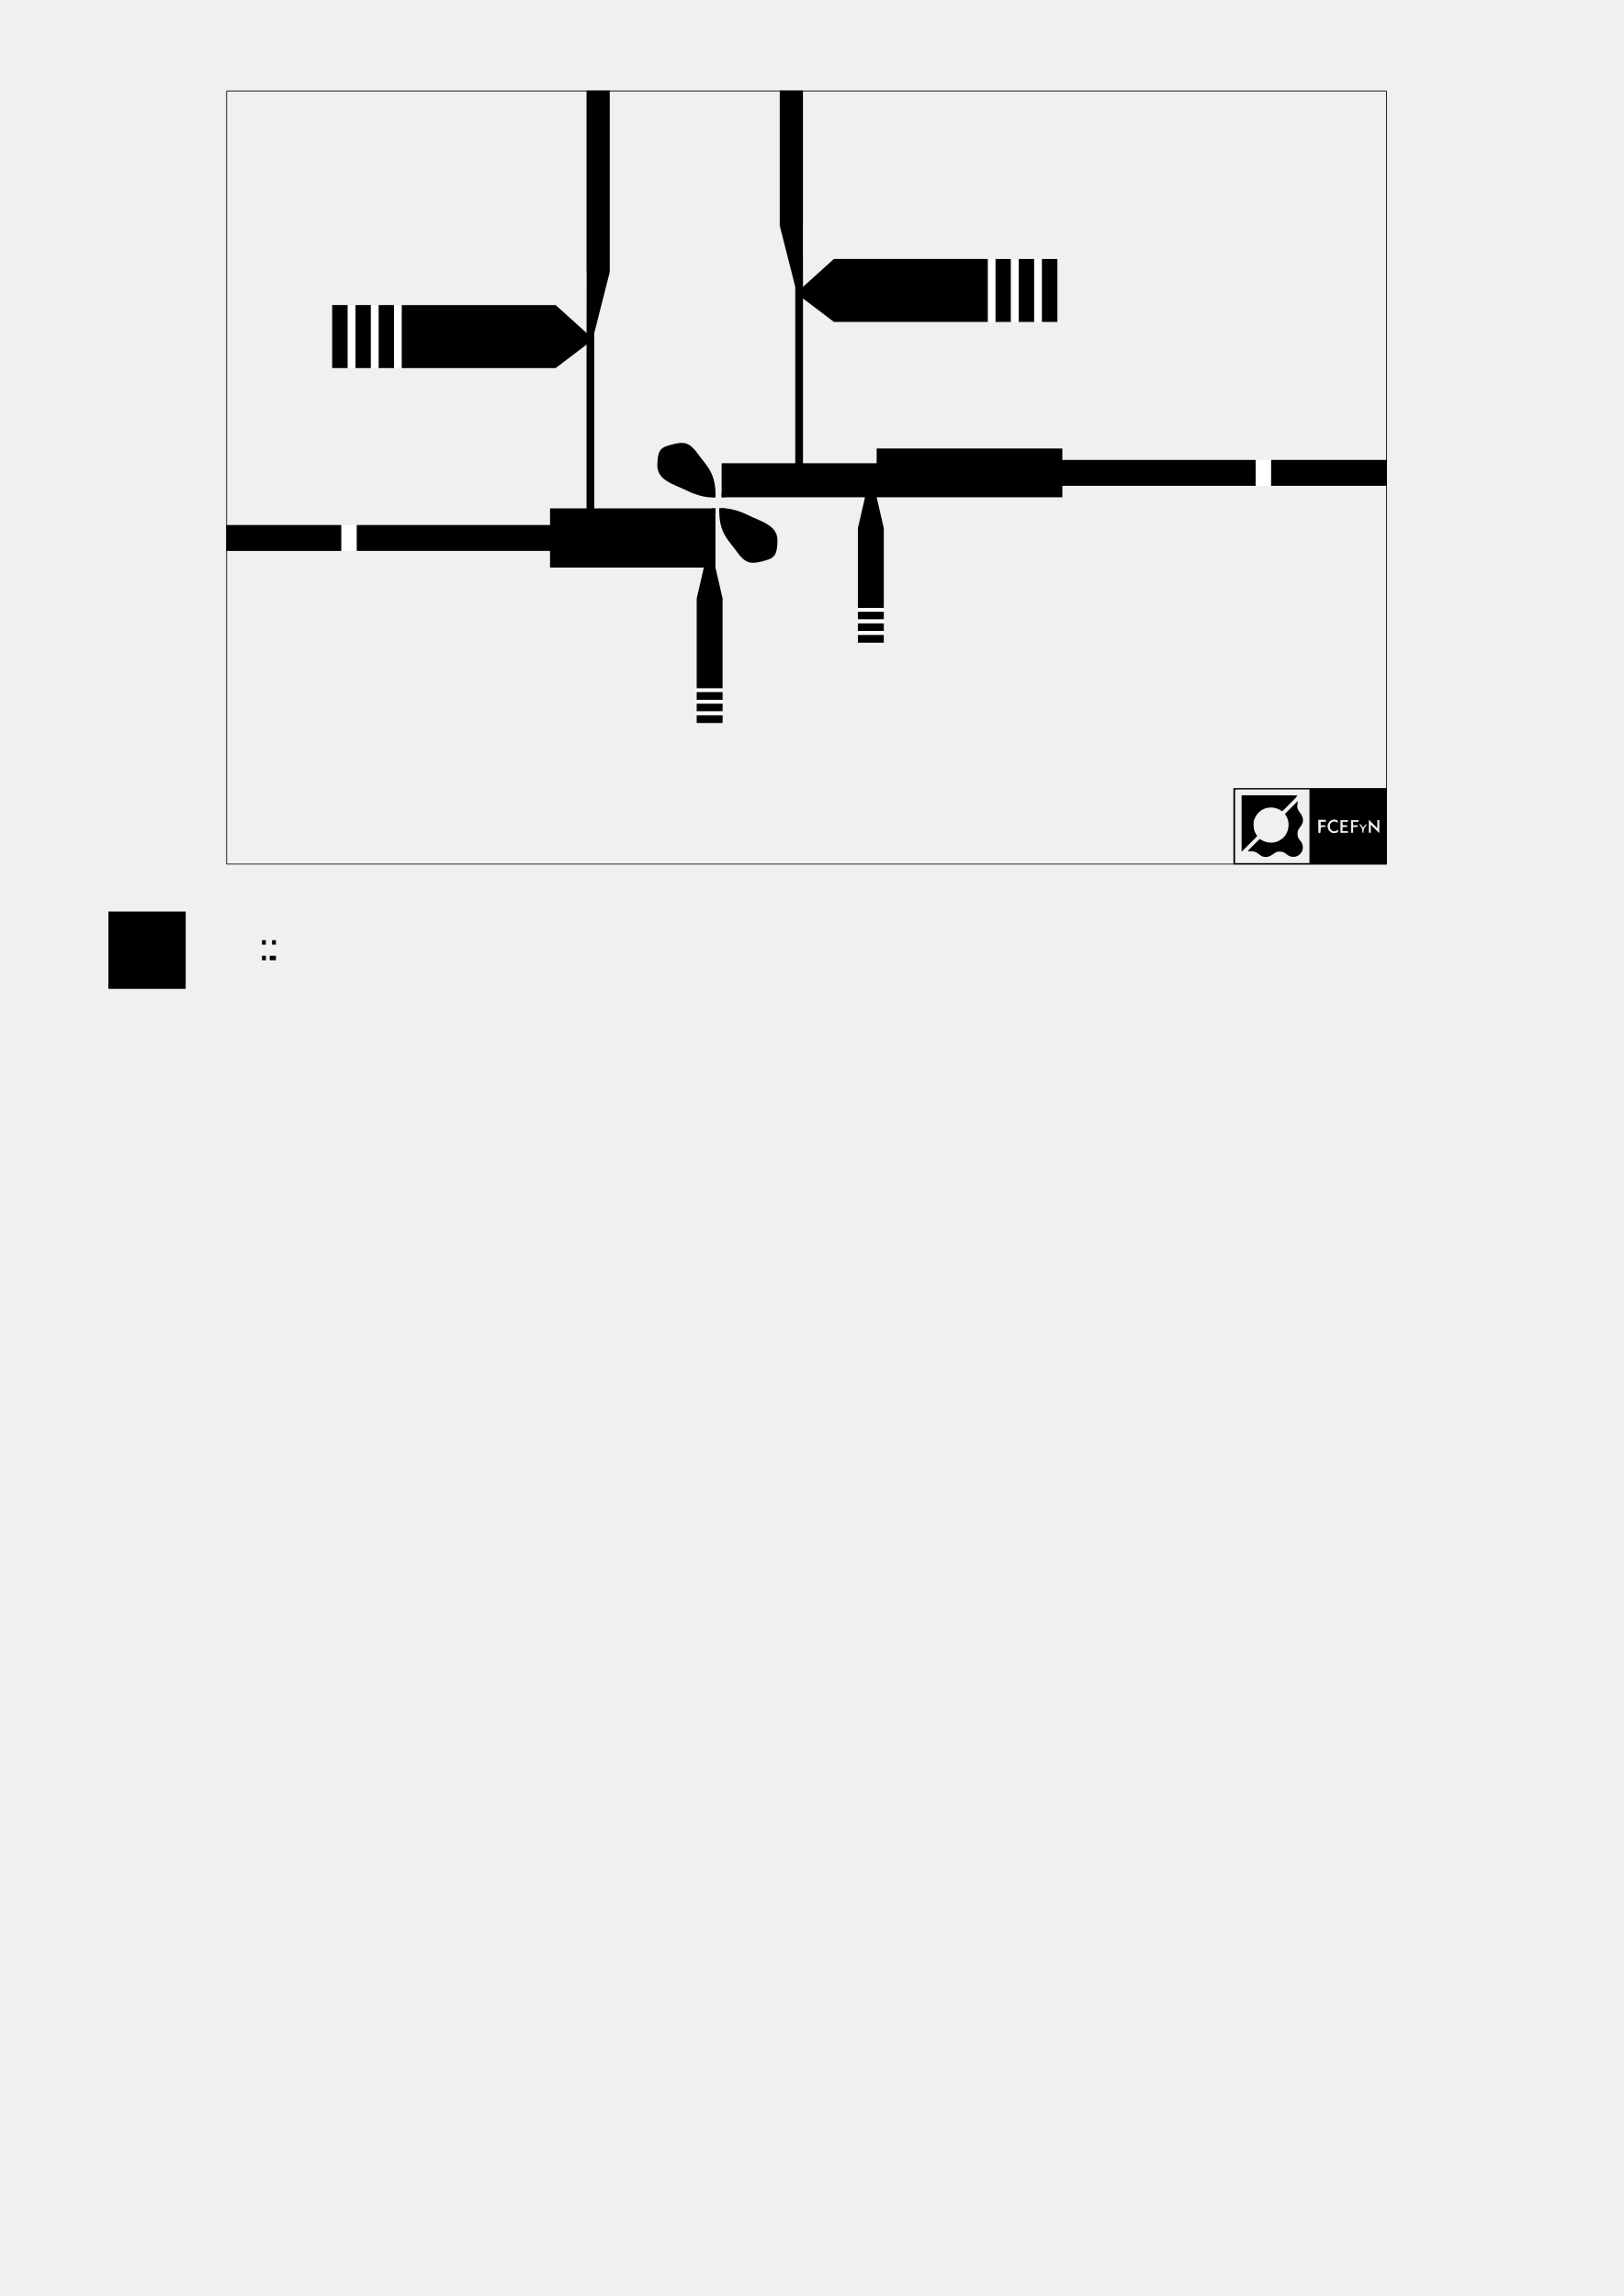
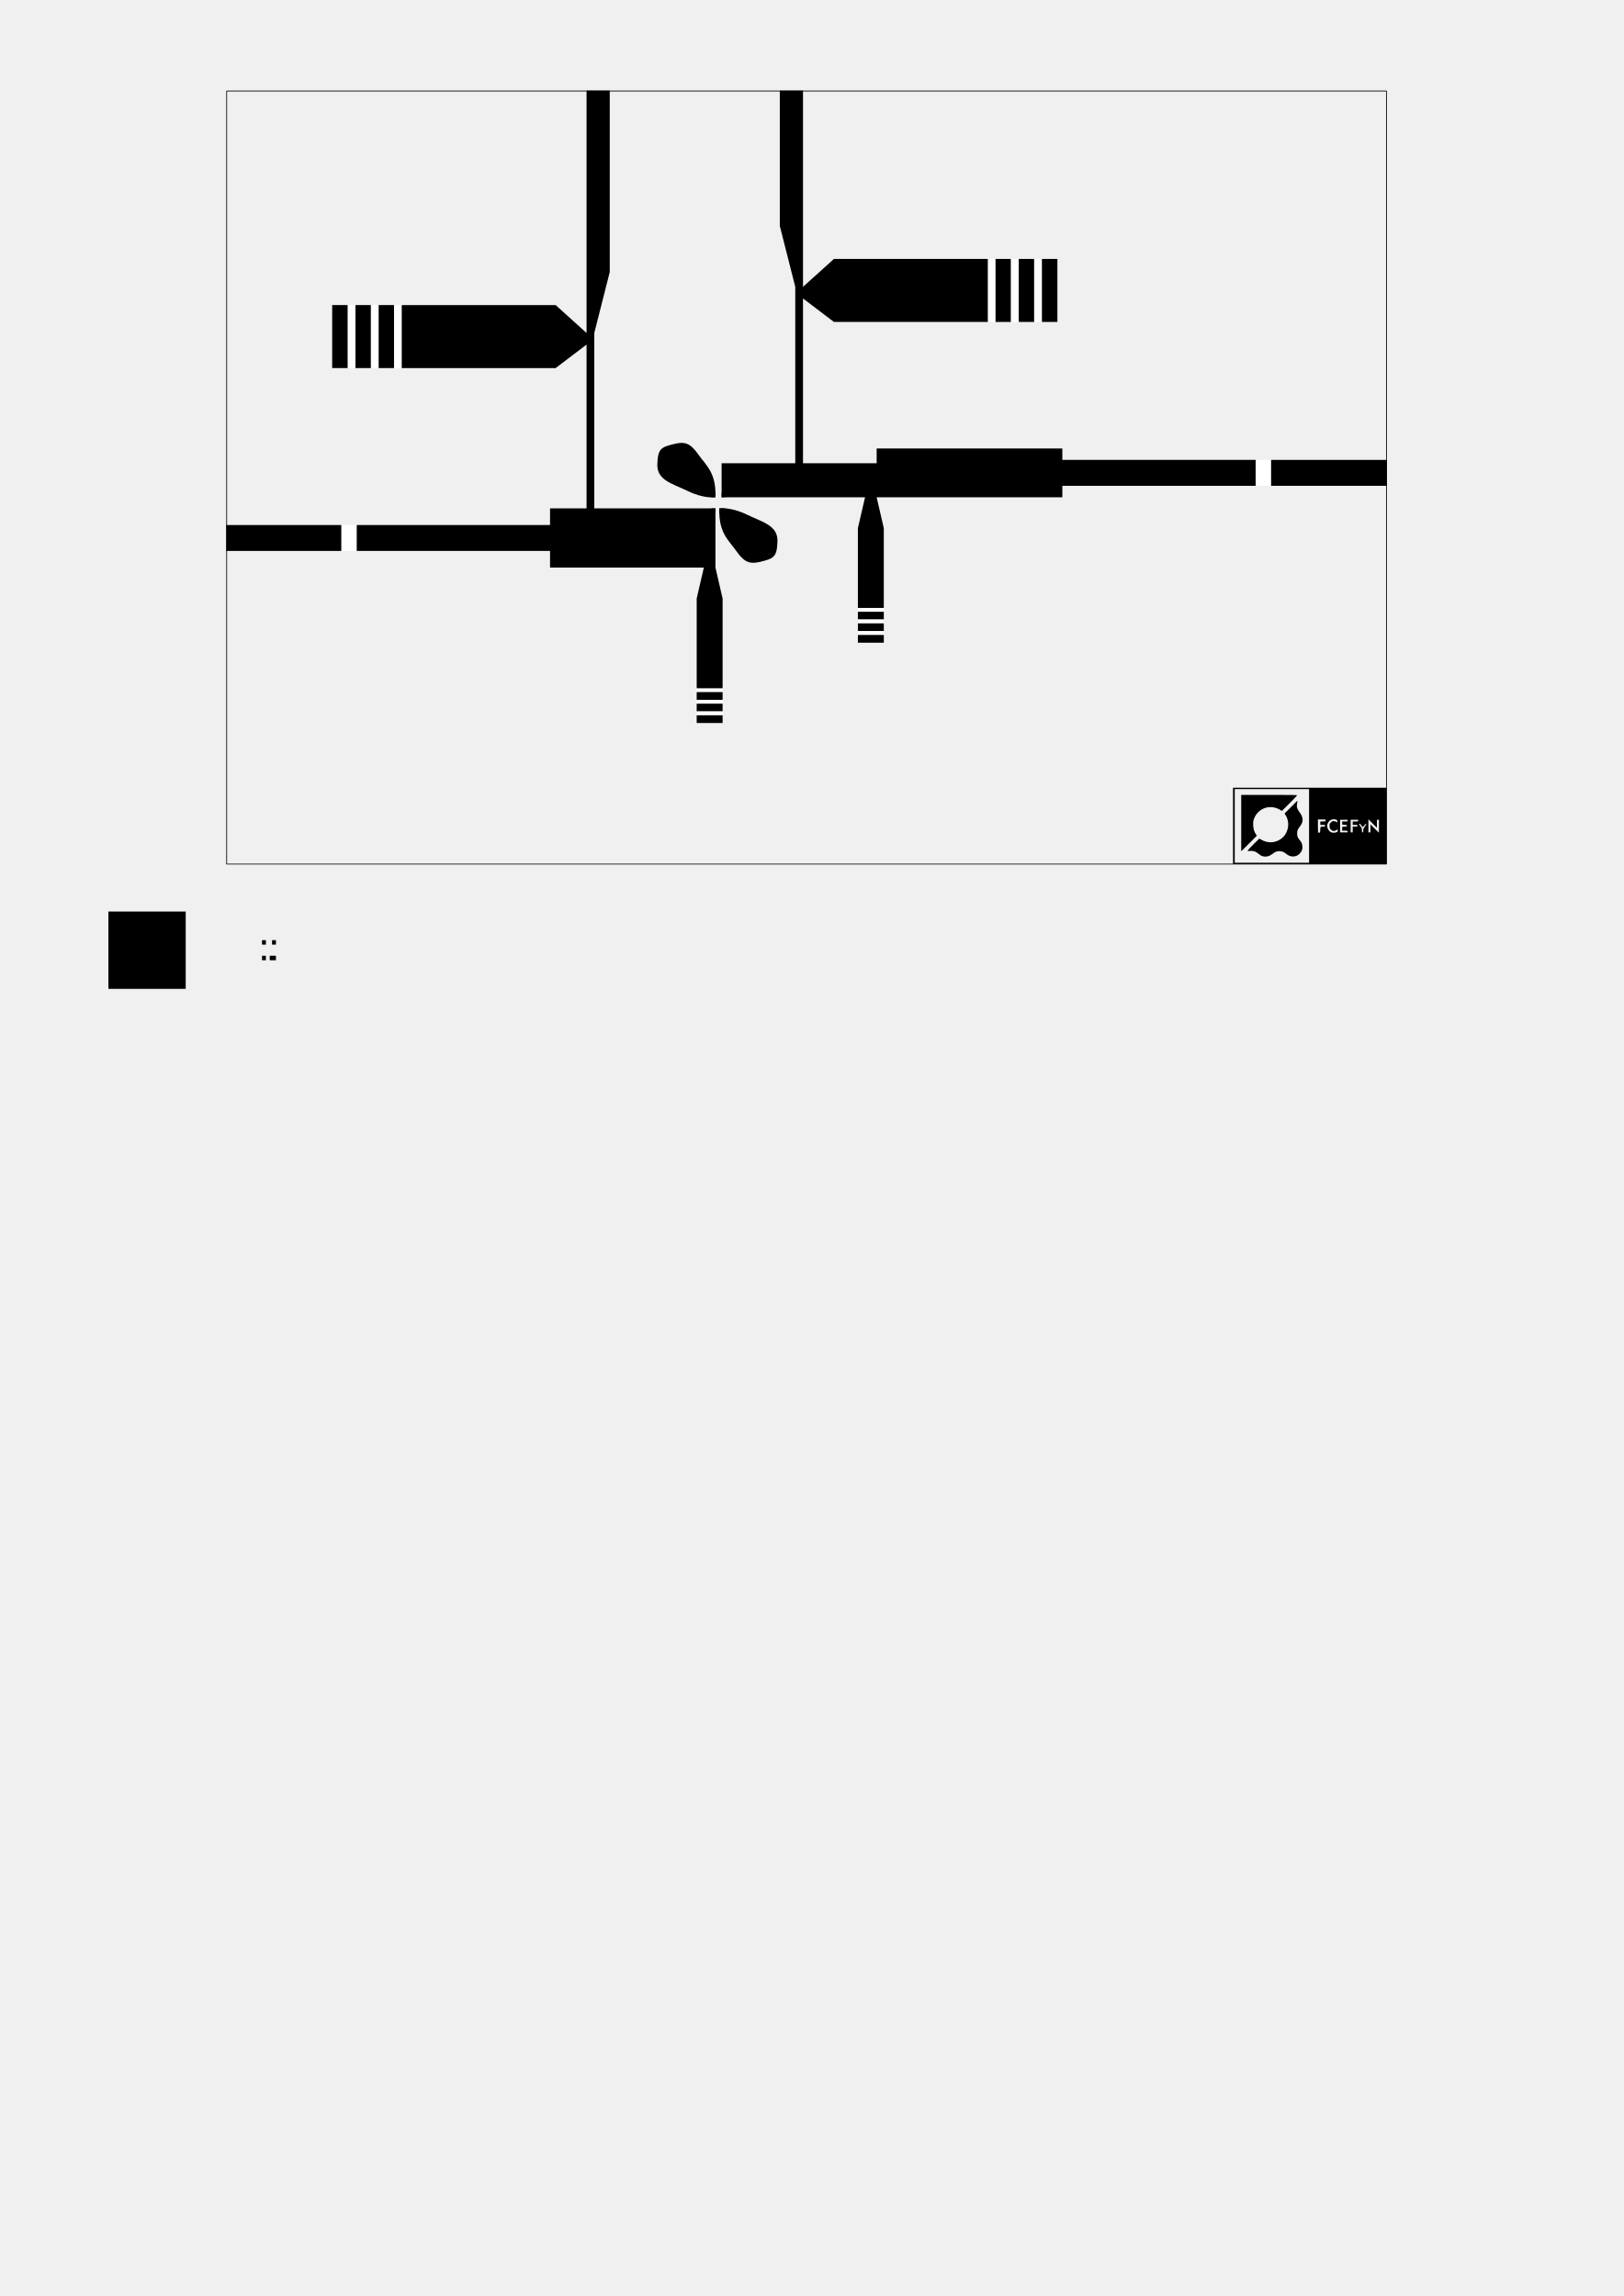
<svg xmlns="http://www.w3.org/2000/svg" width="210mm" height="297mm" viewBox="0 0 210 297" version="1.1" id="svg1" xml:space="preserve">
  <defs id="defs1" />
  <g id="layer1">
    <rect style="fill:#ffffff;fill-opacity:1;stroke:#000000;stroke-width:0;stroke-dasharray:none;stroke-opacity:1" id="rect9" width="1" height="8.15" x="50.96" y="39.462" />
    <rect style="fill:#000000;fill-opacity:1;stroke:#000000;stroke-width:0;stroke-dasharray:none;stroke-opacity:1" id="rect10" width="2" height="8.15" x="48.96" y="39.462" />
    <rect style="fill:#ffffff;fill-opacity:1;stroke:#000000;stroke-width:0;stroke-dasharray:none;stroke-opacity:1" id="rect9-5" width="1" height="8.15" x="47.96" y="39.462" />
    <rect style="fill:#000000;fill-opacity:1;stroke:#000000;stroke-width:0;stroke-dasharray:none;stroke-opacity:1" id="rect10-2" width="2" height="8.15" x="45.96" y="39.462" />
    <rect style="fill:#ffffff;fill-opacity:1;stroke:#000000;stroke-width:0;stroke-dasharray:none;stroke-opacity:1" id="rect9-5-3" width="1" height="8.15" x="44.96" y="39.462" />
    <rect style="fill:#000000;fill-opacity:1;stroke:#000000;stroke-width:0;stroke-dasharray:none;stroke-opacity:1" id="rect10-2-8" width="2" height="8.15" x="42.96" y="39.462" />
    <rect style="fill:#ffffff;fill-opacity:1;stroke:#000000;stroke-width:0;stroke-dasharray:none;stroke-opacity:1" id="rect9-59" width="1" height="8.15" x="-128.757" y="33.495" transform="scale(-1,1)" />
    <rect style="fill:#000000;fill-opacity:1;stroke:#000000;stroke-width:0;stroke-dasharray:none;stroke-opacity:1" id="rect10-7" width="2" height="8.15" x="-130.757" y="33.495" transform="scale(-1,1)" />
    <rect style="fill:#ffffff;fill-opacity:1;stroke:#000000;stroke-width:0;stroke-dasharray:none;stroke-opacity:1" id="rect9-5-5" width="1" height="8.15" x="-131.757" y="33.495" transform="scale(-1,1)" />
    <rect style="fill:#000000;fill-opacity:1;stroke:#000000;stroke-width:0;stroke-dasharray:none;stroke-opacity:1" id="rect10-2-85" width="2" height="8.15" x="-133.757" y="33.495" transform="scale(-1,1)" />
    <rect style="fill:#ffffff;fill-opacity:1;stroke:#000000;stroke-width:0;stroke-dasharray:none;stroke-opacity:1" id="rect9-5-3-7" width="1" height="8.15" x="-134.757" y="33.495" transform="scale(-1,1)" />
    <rect style="fill:#000000;fill-opacity:1;stroke:#000000;stroke-width:0;stroke-dasharray:none;stroke-opacity:1" id="rect10-2-8-9" width="2" height="8.15" x="-136.757" y="33.495" transform="scale(-1,1)" />
    <rect style="fill:#ffffff;fill-opacity:1;stroke:#000000;stroke-width:0;stroke-miterlimit:0;stroke-dasharray:none;stroke-opacity:1" id="rect18" width="3.35" height="0.5" x="90.106" y="89.025" />
    <rect style="fill:#000000;fill-opacity:1;stroke:#000000;stroke-width:0;stroke-miterlimit:0;stroke-dasharray:none;stroke-opacity:1" id="rect19" width="3.35" height="1" x="90.106" y="89.525" />
    <rect style="fill:#ffffff;fill-opacity:1;stroke:#000000;stroke-width:0;stroke-miterlimit:0;stroke-dasharray:none;stroke-opacity:1" id="rect21" width="2" height="3.35" x="44.139" y="67.915" />
    <rect style="fill:#000000;fill-opacity:1;stroke:#000000;stroke-width:0;stroke-miterlimit:0;stroke-dasharray:none;stroke-opacity:1" id="rect22" width="14.872" height="3.35" x="29.267" y="67.915" />
    <path style="fill:#000000;fill-opacity:1;stroke:#000000;stroke-width:0;stroke-miterlimit:0;stroke-dasharray:none;stroke-opacity:1" d="m 93.038,65.768 c -0.119,3.162 1.194,4.092 2.244,5.577 1.07,1.515 1.814,1.63 3.116,1.311 1.678,-0.411 2.09,-0.611 2.156,-2.631 0.067,-2.077 -1.995,-2.502 -3.921,-3.443 -2.153,-1.051 -3.595,-0.814 -3.595,-0.814 z" id="path23-5-8" />
    <rect style="fill:#ffffff;fill-opacity:1;stroke:#000000;stroke-width:0;stroke-miterlimit:0;stroke-dasharray:none;stroke-opacity:1" id="rect21-5" width="2" height="3.35" x="-164.397" y="-62.842" transform="scale(-1)" />
    <rect style="fill:#000000;fill-opacity:1;stroke:#000000;stroke-width:0;stroke-miterlimit:0;stroke-dasharray:none;stroke-opacity:1" id="rect22-4" width="14.97" height="3.35" x="-179.367" y="-62.842" transform="scale(-1)" />
    <rect style="fill:#000000;fill-opacity:0;stroke:#000000;stroke-width:0.1;stroke-miterlimit:0;stroke-dasharray:none;stroke-opacity:1" id="rect25" width="150" height="100" x="29.317" y="11.774" />
    <rect style="fill:#000000;fill-opacity:1;stroke:#000000;stroke-width:0;stroke-miterlimit:0;stroke-dasharray:none;stroke-opacity:1" id="rect26" width="10" height="10" x="14.019" y="117.914" />
-     <path style="fill:#000000;stroke-width:0.167" d="m 159.523,106.885 v -4.939 h 9.922 9.922 v 4.939 4.939 h -9.922 -9.922 z m 9.834,0 v -4.763 h -4.807 -4.807 v 4.763 4.763 h 4.807 4.807 z m -5.975,3.928 c -0.186,-0.045 -0.318,-0.121 -0.585,-0.338 -0.347,-0.282 -0.662,-0.386 -1.058,-0.351 -0.279,0.025 -0.32,0.019 -0.32,-0.044 0,-0.04 0.34,-0.408 0.755,-0.817 l 0.755,-0.744 0.182,0.113 c 0.959,0.594 2.116,0.472 2.897,-0.307 0.732,-0.73 0.869,-1.999 0.305,-2.835 -0.075,-0.111 -0.13,-0.208 -0.123,-0.215 0.285,-0.298 1.641,-1.651 1.656,-1.651 0.011,0 0.009,0.074 -0.006,0.165 -0.015,0.091 -0.039,0.248 -0.054,0.349 -0.047,0.312 0.053,0.601 0.345,0.986 0.518,0.686 0.522,1.242 0.013,1.878 -0.269,0.336 -0.33,0.495 -0.33,0.855 0,0.352 0.06,0.519 0.296,0.817 0.275,0.347 0.301,0.398 0.363,0.697 0.087,0.42 -0.023,0.786 -0.333,1.105 -0.456,0.469 -1.165,0.492 -1.701,0.056 -0.343,-0.279 -0.504,-0.349 -0.856,-0.372 -0.372,-0.024 -0.57,0.048 -0.97,0.356 -0.395,0.303 -0.804,0.403 -1.231,0.299 z m -2.8,-4.295 v -3.646 h 3.616 c 2.82,0 3.616,0.012 3.616,0.054 0,0.03 -0.443,0.497 -0.984,1.038 l -0.984,0.984 -0.262,-0.158 c -0.753,-0.454 -1.712,-0.449 -2.426,0.013 -0.464,0.3 -0.783,0.723 -0.965,1.277 -0.122,0.372 -0.082,1.087 0.083,1.487 0.07,0.17 0.173,0.37 0.23,0.445 l 0.103,0.136 -0.897,0.9 c -0.493,0.495 -0.95,0.948 -1.014,1.007 l -0.117,0.107 z m 10.221,0.868 c 0.014,-0.406 0.019,-0.411 0.417,-0.412 0.194,-3.3e-4 0.209,-0.009 0.209,-0.111 0,-0.107 -0.009,-0.11 -0.309,-0.11 h -0.309 v -0.22 -0.22 h 0.331 c 0.256,0 0.331,-0.014 0.331,-0.062 0,-0.034 0.012,-0.094 0.027,-0.132 0.024,-0.061 -0.036,-0.07 -0.485,-0.07 h -0.512 v 0.831 c 0,0.457 0.014,0.845 0.031,0.862 0.017,0.017 0.082,0.026 0.143,0.018 0.108,-0.013 0.112,-0.024 0.125,-0.372 z m 2.105,0.317 c 0.133,-0.056 0.153,-0.084 0.153,-0.218 v -0.154 l -0.187,0.107 c -0.241,0.138 -0.418,0.137 -0.608,-0.003 -0.208,-0.153 -0.26,-0.266 -0.262,-0.566 -0.002,-0.243 0.009,-0.269 0.17,-0.43 0.147,-0.147 0.199,-0.171 0.364,-0.171 0.115,10e-5 0.251,0.036 0.339,0.089 l 0.146,0.089 -0.014,-0.165 c -0.013,-0.153 -0.028,-0.169 -0.212,-0.224 -0.152,-0.046 -0.248,-0.049 -0.413,-0.012 -0.296,0.065 -0.444,0.184 -0.583,0.468 -0.1,0.205 -0.115,0.279 -0.092,0.473 0.031,0.264 0.195,0.528 0.423,0.682 0.176,0.119 0.538,0.136 0.776,0.036 z m 5.489,-0.774 v -0.838 h -0.132 -0.132 v 0.517 0.517 l -0.551,-0.55 -0.551,-0.55 v 0.848 0.848 h 0.132 0.132 v -0.518 -0.518 l 0.54,0.54 c 0.297,0.297 0.545,0.54 0.551,0.54 0.006,0 0.011,-0.377 0.011,-0.838 z m -4.057,0.684 c 0,-0.108 -0.006,-0.11 -0.355,-0.11 h -0.355 l 0.013,-0.254 0.013,-0.254 0.298,-0.013 c 0.281,-0.012 0.298,-0.019 0.298,-0.119 0,-0.1 -0.016,-0.107 -0.298,-0.119 l -0.298,-0.013 -0.013,-0.209 -0.013,-0.209 h 0.355 c 0.349,0 0.355,-0.002 0.355,-0.11 v -0.11 h -0.485 -0.485 v 0.816 0.816 h 0.485 0.485 z m 0.661,-0.265 v -0.375 h 0.309 c 0.3,0 0.309,-0.003 0.309,-0.11 0,-0.107 -0.009,-0.11 -0.309,-0.11 h -0.309 v -0.22 -0.22 h 0.353 c 0.347,0 0.353,-0.002 0.353,-0.11 v -0.11 h -0.485 -0.485 v 0.816 0.816 h 0.132 0.132 z m 1.367,0.141 c 0,-0.21 0.023,-0.266 0.223,-0.551 0.191,-0.271 0.211,-0.317 0.136,-0.317 -0.054,0 -0.149,0.085 -0.249,0.221 -0.089,0.121 -0.177,0.212 -0.194,0.201 -0.018,-0.011 -0.089,-0.11 -0.159,-0.221 -0.092,-0.146 -0.155,-0.201 -0.231,-0.201 -0.117,0 -0.12,-0.01 0.131,0.349 0.147,0.21 0.167,0.27 0.167,0.496 0,0.228 0.01,0.257 0.088,0.257 0.077,0 0.088,-0.029 0.088,-0.234 z" id="path27" />
    <g id="g6-8" transform="translate(-14.86117,75.24544)" style="stroke:#000000;stroke-opacity:1">
      <rect style="fill:#000000;fill-opacity:1;stroke:#000000;stroke-width:0;stroke-dasharray:none;stroke-opacity:1" id="rect5-7" width="0.5" height="0.58" x="48.749" y="46.368" />
      <rect style="fill:#000000;fill-opacity:1;stroke:#000000;stroke-width:0;stroke-dasharray:none;stroke-opacity:1" id="rect5-9-2" width="0.5" height="0.58" x="50.049" y="46.368" />
      <rect style="fill:#000000;fill-opacity:1;stroke:#000000;stroke-width:0;stroke-dasharray:none;stroke-opacity:1" id="rect5-5-0" width="0.5" height="0.58" x="48.749" y="48.388" />
      <rect style="fill:#000000;fill-opacity:1;stroke:#000000;stroke-width:0;stroke-dasharray:none;stroke-opacity:1" id="rect6-2" width="0.8" height="0.58" x="49.749" y="48.388" />
    </g>
    <g id="g6-8-3" transform="translate(43.28119,17.37439)" style="stroke:#000000;stroke-opacity:1">
      <rect style="fill:#000000;fill-opacity:1;stroke:#000000;stroke-width:0;stroke-dasharray:none;stroke-opacity:1" id="rect5-7-0" width="0.5" height="0.58" x="48.749" y="46.368" />
      <rect style="fill:#000000;fill-opacity:1;stroke:#000000;stroke-width:0;stroke-dasharray:none;stroke-opacity:1" id="rect5-9-2-4" width="0.5" height="0.58" x="50.049" y="46.368" />
      <rect style="fill:#000000;fill-opacity:1;stroke:#000000;stroke-width:0;stroke-dasharray:none;stroke-opacity:1" id="rect5-5-0-2" width="0.5" height="0.58" x="48.749" y="48.388" />
      <rect style="fill:#000000;fill-opacity:1;stroke:#000000;stroke-width:0;stroke-dasharray:none;stroke-opacity:1" id="rect6-2-9" width="0.8" height="0.58" x="49.749" y="48.388" />
    </g>
    <path style="fill:#000000;fill-opacity:1;stroke:#000000;stroke-width:0;stroke-miterlimit:0;stroke-dasharray:none;stroke-opacity:1" d="m 92.531,64.323 c 0.119,-3.162 -1.194,-4.092 -2.244,-5.577 -1.07,-1.515 -1.814,-1.63 -3.116,-1.311 -1.678,0.411 -2.09,0.611 -2.156,2.631 -0.067,2.077 1.995,2.502 3.921,3.443 2.153,1.051 3.595,0.814 3.595,0.814 z" id="path23-5-8-6" />
    <rect style="fill:#ffffff;fill-opacity:1;stroke:#000000;stroke-width:0;stroke-miterlimit:0;stroke-dasharray:none;stroke-opacity:1" id="rect18-3" width="3.35" height="0.5" x="90.106" y="90.525" />
    <rect style="fill:#000000;fill-opacity:1;stroke:#000000;stroke-width:0;stroke-miterlimit:0;stroke-dasharray:none;stroke-opacity:1" id="rect19-6" width="3.35" height="1" x="90.106" y="91.025" />
    <rect style="fill:#ffffff;fill-opacity:1;stroke:#000000;stroke-width:0;stroke-miterlimit:0;stroke-dasharray:none;stroke-opacity:1" id="rect18-5" width="3.35" height="0.5" x="90.106" y="92.025" />
    <rect style="fill:#000000;fill-opacity:1;stroke:#000000;stroke-width:0;stroke-miterlimit:0;stroke-dasharray:none;stroke-opacity:1" id="rect19-4" width="3.35" height="1" x="90.106" y="92.525" />
    <rect style="fill:#ffffff;fill-opacity:1;stroke:#000000;stroke-width:0;stroke-miterlimit:0;stroke-dasharray:none;stroke-opacity:1" id="rect18-4" width="3.35" height="0.5" x="110.955" y="78.636" />
    <rect style="fill:#000000;fill-opacity:1;stroke:#000000;stroke-width:0;stroke-miterlimit:0;stroke-dasharray:none;stroke-opacity:1" id="rect19-46" width="3.35" height="1" x="110.955" y="79.136" />
    <rect style="fill:#ffffff;fill-opacity:1;stroke:#000000;stroke-width:0;stroke-miterlimit:0;stroke-dasharray:none;stroke-opacity:1" id="rect18-7" width="3.35" height="0.5" x="110.955" y="80.136" />
    <rect style="fill:#000000;fill-opacity:1;stroke:#000000;stroke-width:0;stroke-miterlimit:0;stroke-dasharray:none;stroke-opacity:1" id="rect19-5" width="3.35" height="1" x="110.955" y="80.636" />
    <rect style="fill:#ffffff;fill-opacity:1;stroke:#000000;stroke-width:0;stroke-miterlimit:0;stroke-dasharray:none;stroke-opacity:1" id="rect18-59" width="3.35" height="0.5" x="110.955" y="81.636" />
    <rect style="fill:#000000;fill-opacity:1;stroke:#000000;stroke-width:0;stroke-miterlimit:0;stroke-dasharray:none;stroke-opacity:1" id="rect19-0" width="3.35" height="1" x="110.955" y="82.136" />
-     <path id="rect15" style="stroke-width:0;stroke-dasharray:none" d="m 75.875,35.19 h 2.987 l -2,7.883 h -1 z M 75.862,11.724 h 3 v 23.466 h -3 z M 46.139,67.915 h 25 v 3.35 h -25 z m 5.821,-28.452 h 19.902 v 8.15 h -19.902 z m 23.902,3.61 v 1.5 l -4,3.04 v -8.15 z m 0,-5e-6 h 1 v 22.69 h -1 z m 14.244,34.345 h 3.35 v 11.607 h -3.35 z m 0.925,-4 h 1.5 l 0.925,4 h -3.35 z m -19.892,-7.655 h 21.392 v 7.655 h -21.392 z" />
-     <path id="rect15-5" style="stroke-width:0;stroke-dasharray:none" d="m 103.842,29.222 h -2.987 l 2,7.883 h 1 z m 8.038,35.1 h 1.5 l 0.925,4 h -3.35 z M 100.849,11.724 h 3 v 17.498 h -3 z m 61.548,51.118 h -25 v -3.35 h 25 z m -51.442,5.481 h 3.35 v 10.314 h -3.35 z m 16.802,-34.827 h -19.902 v 8.15 h 19.902 z m -23.902,3.61 v 1.5 l 4,3.04 v -8.15 z m 0,0 h -1 v 22.818 h 1 z m 9.525,20.906 h 24.016 v 6.312 h -24.017 z m -20.05,1.912 h 20.05 v 4.4 H 93.33 Z" />
+     <path id="rect15" style="stroke-width:0;stroke-dasharray:none" d="m 75.862,35.19 h 3 l -2,7.883 h -1 z m 0,-23.466 h 3 v 23.466 h -3 z M 46.139,67.915 h 25 v 3.35 h -25 z m 5.821,-28.452 h 19.902 v 8.15 h -19.902 z m 23.902,3.61 v 1.5 l -4,3.04 v -8.15 z m 0,-5e-6 h 1 v 22.69 h -1 z m 14.244,34.345 h 3.35 v 11.607 h -3.35 z m 0.925,-4 h 1.5 l 0.925,4 h -3.35 z m -19.892,-7.655 h 21.392 v 7.655 h -21.392 z" />
+     <path id="path9" style="stroke-width:0;stroke-dasharray:none;stroke:#000000;stroke-opacity:1" d="M 100.855 11.724 L 100.855 29.222 L 102.855 37.105 L 102.855 59.922 L 93.33 59.922 L 93.33 64.323 L 111.88 64.323 L 110.955 68.322 L 110.955 78.637 L 114.305 78.637 L 114.305 68.322 L 113.38 64.323 L 137.397 64.323 L 137.397 62.842 L 162.397 62.842 L 162.397 59.491 L 137.397 59.491 L 137.397 58.01 L 113.38 58.01 L 113.38 59.922 L 103.855 59.922 L 103.855 38.605 L 107.855 41.645 L 127.757 41.645 L 127.757 33.495 L 107.855 33.495 L 103.855 37.105 L 103.855 29.222 L 103.855 11.724 L 100.855 11.724 z " />
+     <path style="fill:#000000;stroke-width:0.167" d="m 159.473,106.835 v -4.939 h 9.922 9.922 v 4.939 4.939 h -9.922 -9.922 z m 9.834,0 v -4.763 h -4.807 -4.807 v 4.763 4.763 h 4.807 4.807 z m -5.975,3.928 c -0.186,-0.045 -0.318,-0.121 -0.585,-0.338 -0.347,-0.282 -0.662,-0.386 -1.058,-0.351 -0.279,0.025 -0.32,0.019 -0.32,-0.044 0,-0.04 0.34,-0.408 0.755,-0.817 l 0.755,-0.744 0.182,0.113 c 0.959,0.594 2.116,0.472 2.897,-0.307 0.732,-0.73 0.869,-1.999 0.305,-2.835 -0.075,-0.111 -0.13,-0.208 -0.123,-0.215 0.285,-0.298 1.641,-1.651 1.656,-1.651 0.011,0 0.009,0.074 -0.006,0.165 -0.015,0.091 -0.039,0.248 -0.054,0.349 -0.047,0.312 0.053,0.601 0.345,0.986 0.518,0.686 0.522,1.242 0.013,1.878 -0.269,0.336 -0.33,0.495 -0.33,0.855 0,0.352 0.06,0.519 0.296,0.817 0.275,0.347 0.301,0.398 0.363,0.697 0.087,0.42 -0.023,0.786 -0.333,1.105 -0.456,0.469 -1.165,0.492 -1.701,0.056 -0.343,-0.279 -0.504,-0.349 -0.856,-0.372 -0.372,-0.024 -0.57,0.048 -0.97,0.356 -0.395,0.303 -0.804,0.403 -1.231,0.299 z m -2.8,-4.295 v -3.646 h 3.616 c 2.82,0 3.616,0.012 3.616,0.054 0,0.03 -0.443,0.497 -0.984,1.038 l -0.984,0.984 -0.262,-0.158 c -0.753,-0.454 -1.712,-0.449 -2.426,0.013 -0.464,0.3 -0.783,0.723 -0.965,1.277 -0.122,0.372 -0.082,1.087 0.083,1.487 0.07,0.17 0.173,0.37 0.23,0.445 l 0.103,0.136 -0.897,0.9 c -0.493,0.495 -0.95,0.948 -1.014,1.007 l -0.117,0.107 z m 10.221,0.868 c 0.014,-0.406 0.019,-0.411 0.417,-0.412 0.194,-3.3e-4 0.209,-0.009 0.209,-0.111 0,-0.107 -0.009,-0.11 -0.309,-0.11 h -0.309 v -0.22 -0.22 h 0.331 c 0.256,0 0.331,-0.014 0.331,-0.062 0,-0.034 0.012,-0.094 0.027,-0.132 0.024,-0.061 -0.036,-0.07 -0.485,-0.07 h -0.512 v 0.831 c 0,0.457 0.014,0.845 0.031,0.862 0.017,0.017 0.082,0.026 0.143,0.018 0.108,-0.013 0.112,-0.024 0.125,-0.372 z m 2.105,0.317 c 0.133,-0.056 0.153,-0.084 0.153,-0.218 v -0.154 l -0.187,0.107 c -0.241,0.138 -0.418,0.137 -0.608,-0.003 -0.208,-0.153 -0.26,-0.266 -0.262,-0.566 -0.002,-0.243 0.009,-0.269 0.17,-0.43 0.147,-0.147 0.199,-0.171 0.364,-0.171 0.115,1e-4 0.251,0.036 0.339,0.089 l 0.146,0.089 -0.014,-0.165 c -0.013,-0.153 -0.028,-0.169 -0.212,-0.224 -0.152,-0.046 -0.248,-0.049 -0.413,-0.012 -0.296,0.065 -0.444,0.184 -0.583,0.468 -0.1,0.205 -0.115,0.279 -0.092,0.473 0.031,0.264 0.195,0.528 0.423,0.682 0.176,0.119 0.538,0.136 0.776,0.036 z m 5.489,-0.774 v -0.838 h -0.132 -0.132 v 0.518 0.517 l -0.551,-0.55 -0.551,-0.55 v 0.848 0.848 h 0.132 0.132 v -0.518 -0.518 l 0.54,0.54 c 0.297,0.297 0.545,0.54 0.551,0.54 0.006,0 0.011,-0.377 0.011,-0.838 z m -4.057,0.684 c 0,-0.108 -0.006,-0.11 -0.355,-0.11 h -0.355 l 0.013,-0.254 0.013,-0.254 0.298,-0.013 c 0.281,-0.012 0.298,-0.019 0.298,-0.119 0,-0.1 -0.016,-0.107 -0.298,-0.119 l -0.298,-0.013 -0.013,-0.209 -0.013,-0.209 h 0.355 c 0.349,0 0.355,-0.002 0.355,-0.11 v -0.11 h -0.485 -0.485 v 0.816 0.816 h 0.485 0.485 z m 0.661,-0.265 v -0.375 h 0.309 c 0.3,0 0.309,-0.003 0.309,-0.11 0,-0.107 -0.009,-0.11 -0.309,-0.11 h -0.309 v -0.22 -0.22 h 0.353 c 0.347,0 0.353,-0.002 0.353,-0.11 v -0.11 h -0.485 -0.485 v 0.816 0.816 h 0.132 0.132 z m 1.367,0.141 c 0,-0.21 0.023,-0.266 0.223,-0.551 0.191,-0.271 0.211,-0.317 0.136,-0.317 -0.054,0 -0.149,0.085 -0.249,0.221 -0.089,0.121 -0.177,0.212 -0.194,0.201 -0.018,-0.011 -0.089,-0.11 -0.159,-0.221 -0.092,-0.146 -0.155,-0.201 -0.231,-0.201 -0.117,0 -0.12,-0.01 0.131,0.349 0.147,0.21 0.167,0.27 0.167,0.496 0,0.228 0.01,0.257 0.088,0.257 0.077,0 0.088,-0.029 0.088,-0.234 z" id="path27" />
  </g>
</svg>
